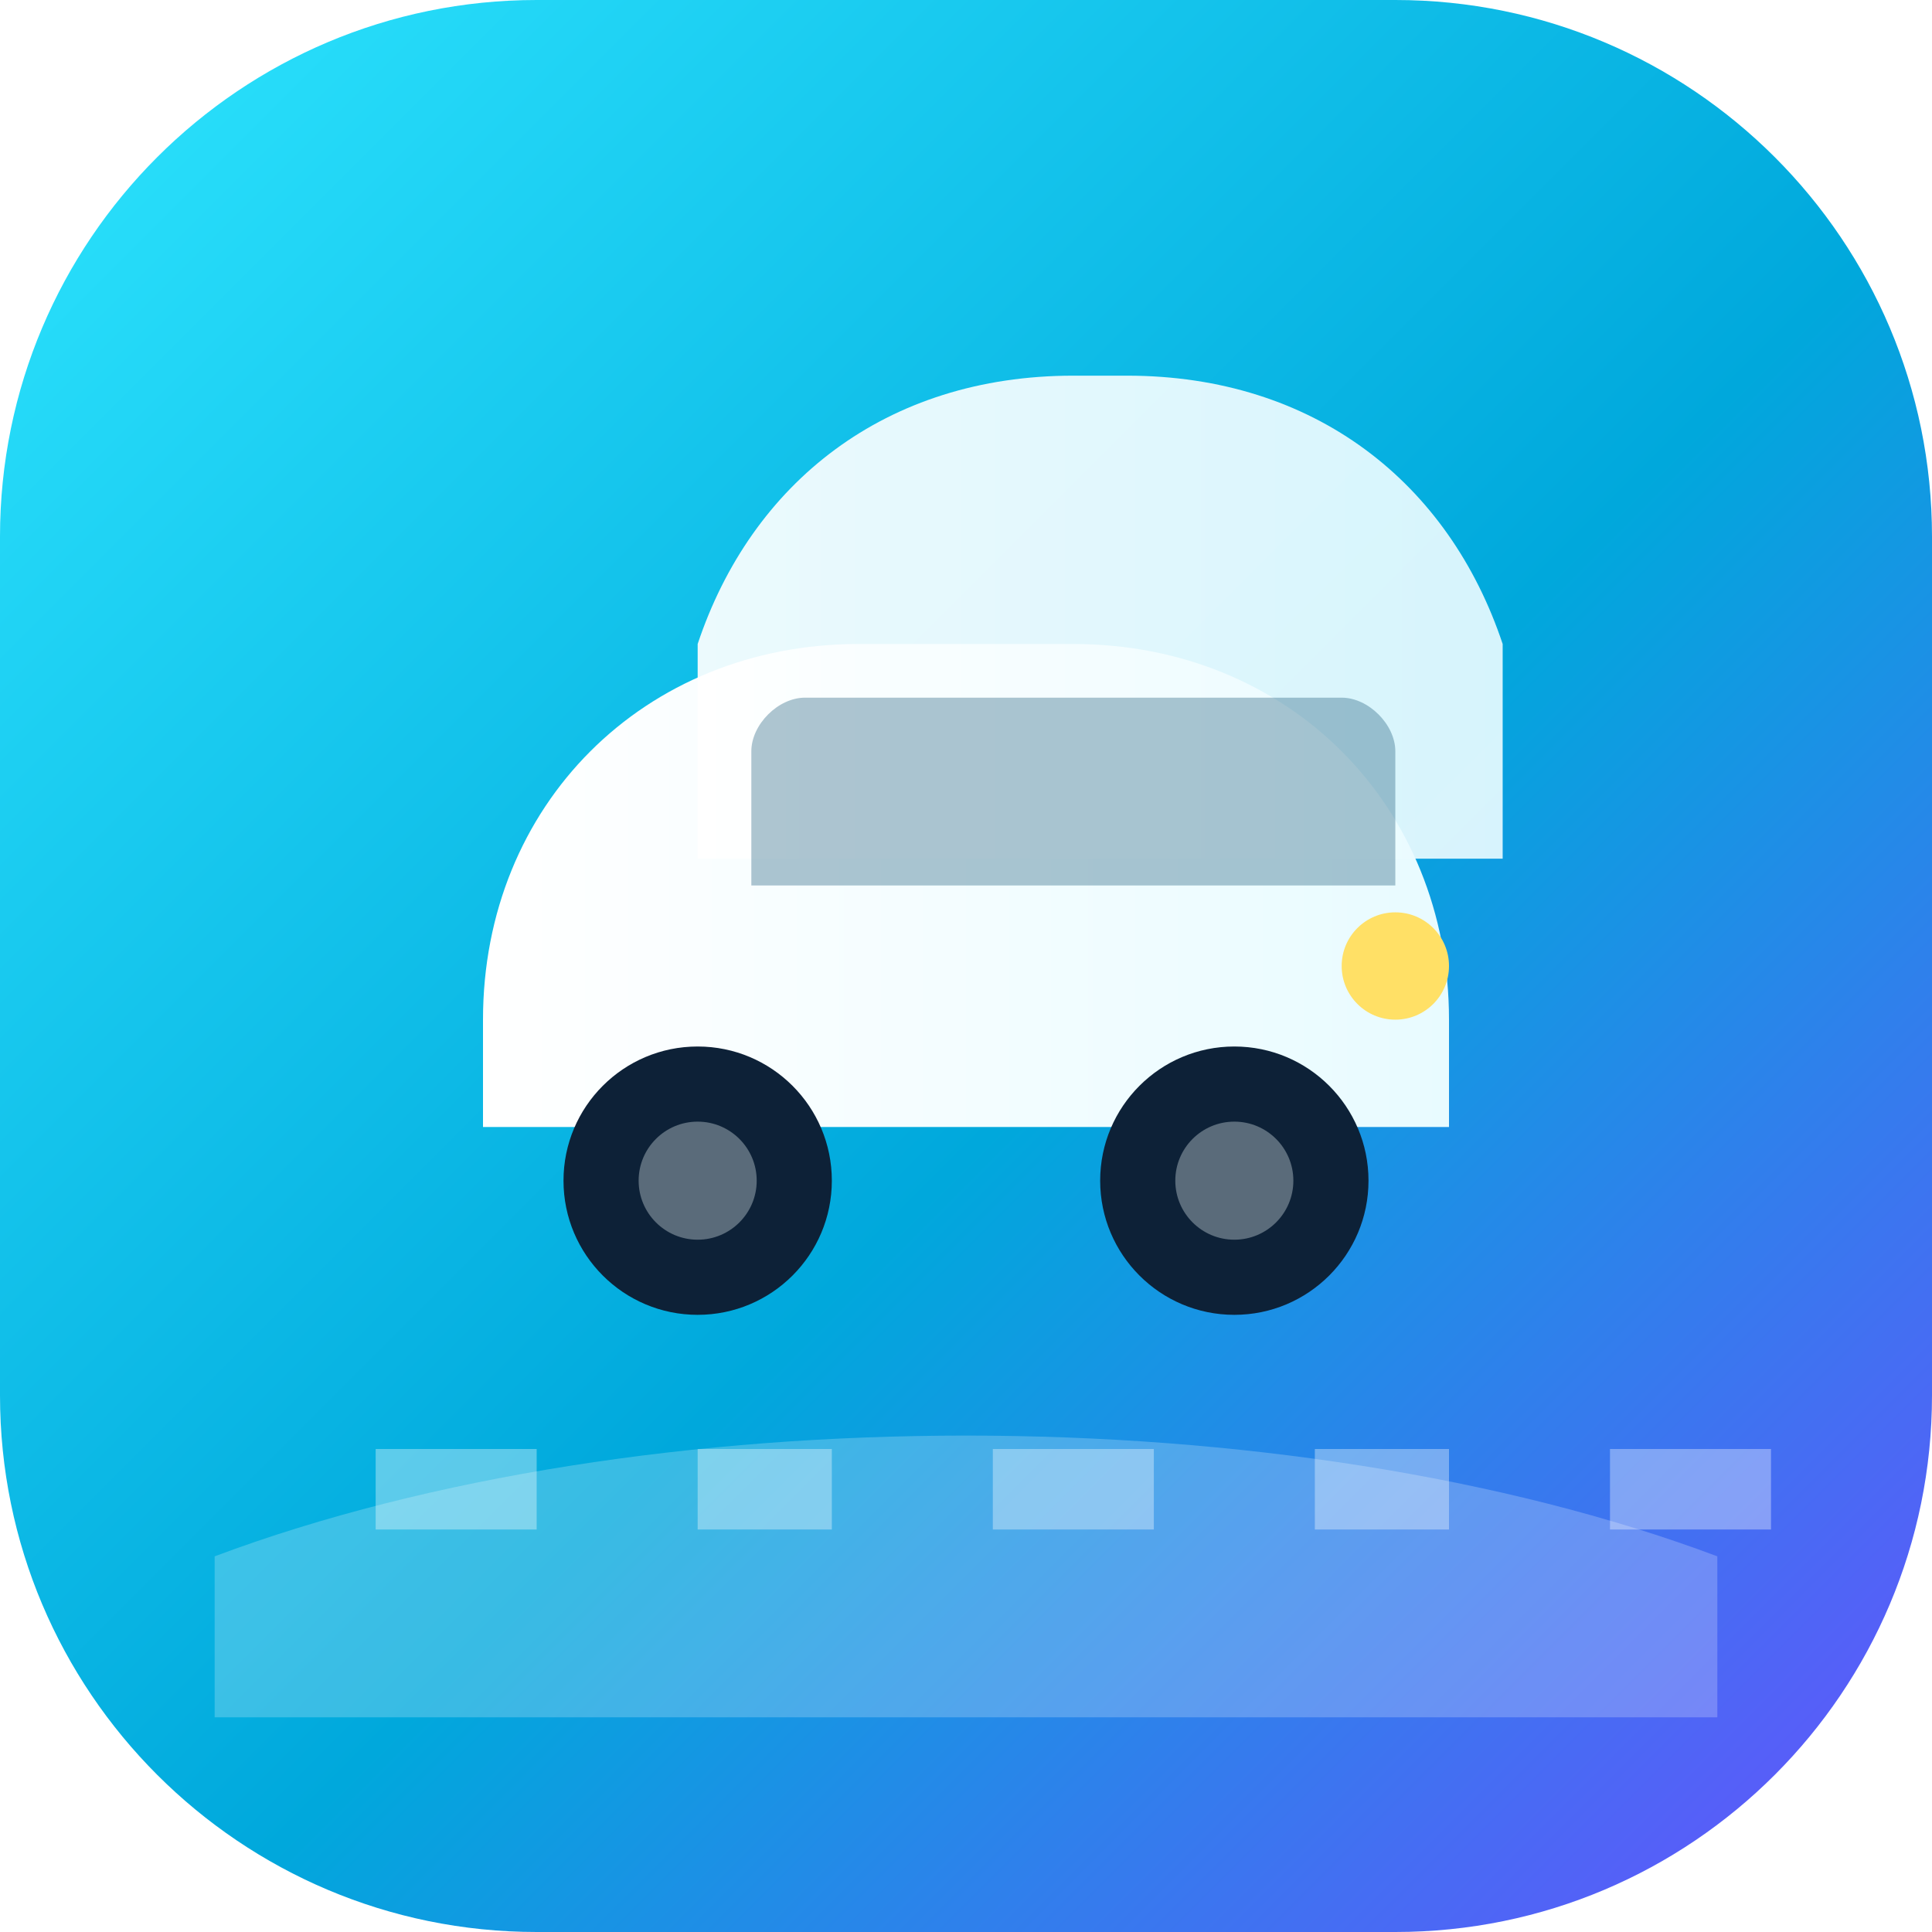
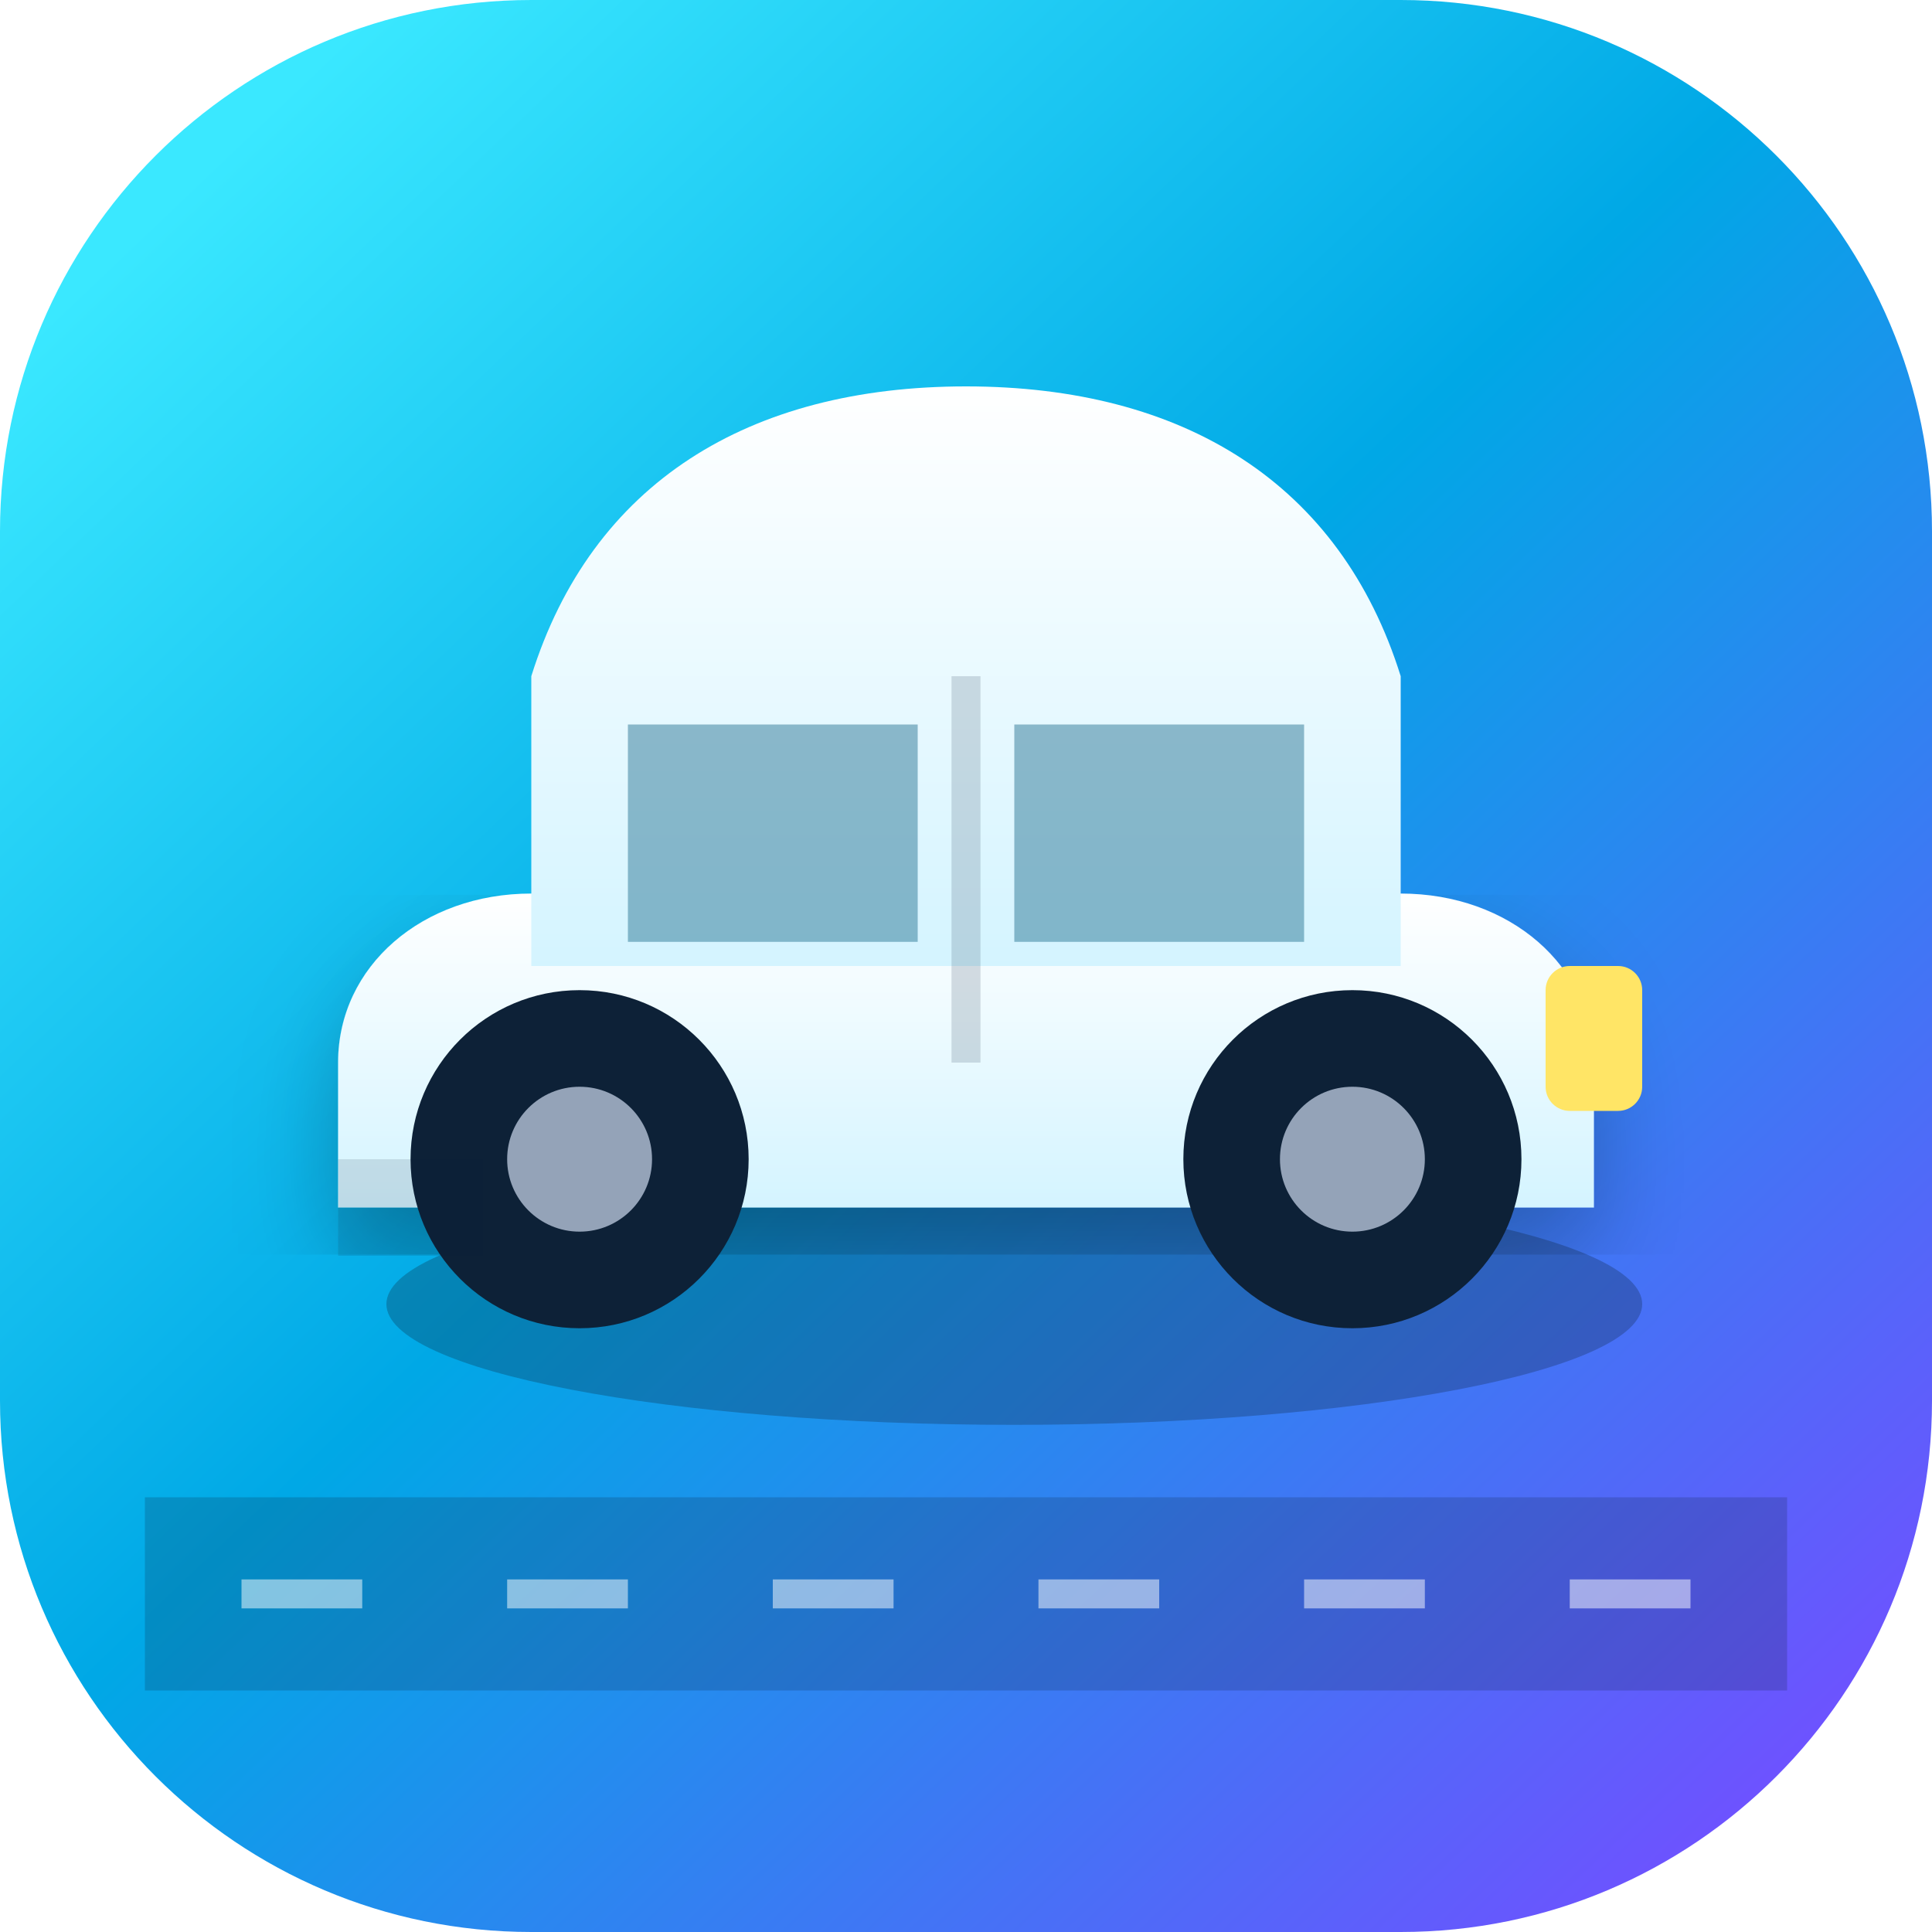
- <svg xmlns="http://www.w3.org/2000/svg" viewBox="0 0 72 72" width="72" height="72" aria-hidden="true">
+ <svg xmlns="http://www.w3.org/2000/svg" viewBox="0 0 80 80" width="80" height="80" aria-hidden="true">
  <defs>
-     <linearGradient id="bg" x1="0%" y1="0%" x2="100%" y2="100%">
-       <stop offset="0%" stop-color="#2ee6ff" />
-       <stop offset="55%" stop-color="#00a8dc" />
-       <stop offset="100%" stop-color="#6b4dff" />
+     <linearGradient id="lg" x1="12%" y1="8%" x2="92%" y2="92%">
+       <stop offset="0%" stop-color="#3ae8ff" />
+       <stop offset="45%" stop-color="#00a8e6" />
+       <stop offset="100%" stop-color="#6e52ff" />
    </linearGradient>
-     <linearGradient id="car" x1="0%" y1="50%" x2="100%" y2="50%">
+     <linearGradient id="body" x1="0%" y1="0%" x2="0%" y2="100%">
      <stop offset="0%" stop-color="#ffffff" />
-       <stop offset="100%" stop-color="#e8fbff" />
+       <stop offset="100%" stop-color="#d4f4ff" />
    </linearGradient>
+     <filter id="sh" x="-15%" y="-15%" width="130%" height="130%">
+       <feDropShadow dx="0" dy="2" stdDeviation="2" flood-opacity="0.25" />
+     </filter>
  </defs>
-   <rect width="72" height="72" rx="20" fill="url(#bg)" />
-   <path fill="rgba(255,255,255,0.22)" d="M8 58c16-6 40-6 56 0v6H8v-6z" />
-   <path fill="rgba(255,255,255,0.35)" d="M14 54h6v3h-6zm12 0h5v3h-5zm11 0h6v3h-6zm12 0h5v3h-5zm11 0h6v3h-6z" />
-   <path fill="url(#car)" d="M18 38c0-8 6-14 14-14h8c8 0 14 6 14 14v4H18v-4z" />
-   <path fill="url(#car)" d="M26 24c2-6 7-10 14-10h2c7 0 12 4 14 10v8H26v-8z" opacity="0.92" />
-   <path fill="#1a5a7a" fill-opacity="0.35" d="M30 26h20c1 0 2 1 2 2v5H28v-5c0-1 1-2 2-2z" />
-   <circle cx="26" cy="44" r="5" fill="#0d2137" />
-   <circle cx="46" cy="44" r="5" fill="#0d2137" />
-   <circle cx="26" cy="44" r="2.2" fill="#5a6b7a" />
-   <circle cx="46" cy="44" r="2.2" fill="#5a6b7a" />
-   <circle cx="52" cy="36" r="2" fill="#ffe066" />
+   <rect width="80" height="80" rx="22" fill="url(#lg)" />
+   <path fill="rgba(13,33,55,0.2)" d="M6 62h68v8H6z" />
+   <path fill="rgba(255,255,255,0.45)" stroke="rgba(255,255,255,0.5)" stroke-width="1.2" stroke-dasharray="5 6" d="M10 66h60" />
+   <ellipse cx="42" cy="54" rx="26" ry="5" fill="rgba(13,33,55,0.28)" />
+   <path filter="url(#sh)" fill="url(#body)" d="M14 44c0-4 3.5-7 8-7h36c4.5 0 8 3 8 7v6H14v-6z" />
+   <path fill="url(#body)" d="M22 28c2.5-8 9-12 18-12s15.5 4 18 12v12H22V28z" />
+   <path fill="#1a6a8a" fill-opacity="0.45" d="M26 30h12v9H26zm16 0h12v9H42z" />
+   <path stroke="rgba(13,33,55,0.15)" stroke-width="1.2" d="M40 28v16" />
+   <circle cx="24" cy="48" r="7" fill="#0d2137" />
+   <circle cx="56" cy="48" r="7" fill="#0d2137" />
+   <circle cx="24" cy="48" r="3" fill="#94a3b8" />
+   <circle cx="56" cy="48" r="3" fill="#94a3b8" />
+   <rect x="64" y="40" width="4" height="6" rx="1" fill="#ffe566" />
+   <path fill="rgba(13,33,55,0.12)" d="M14 48h6v4h-6z" />
</svg>
